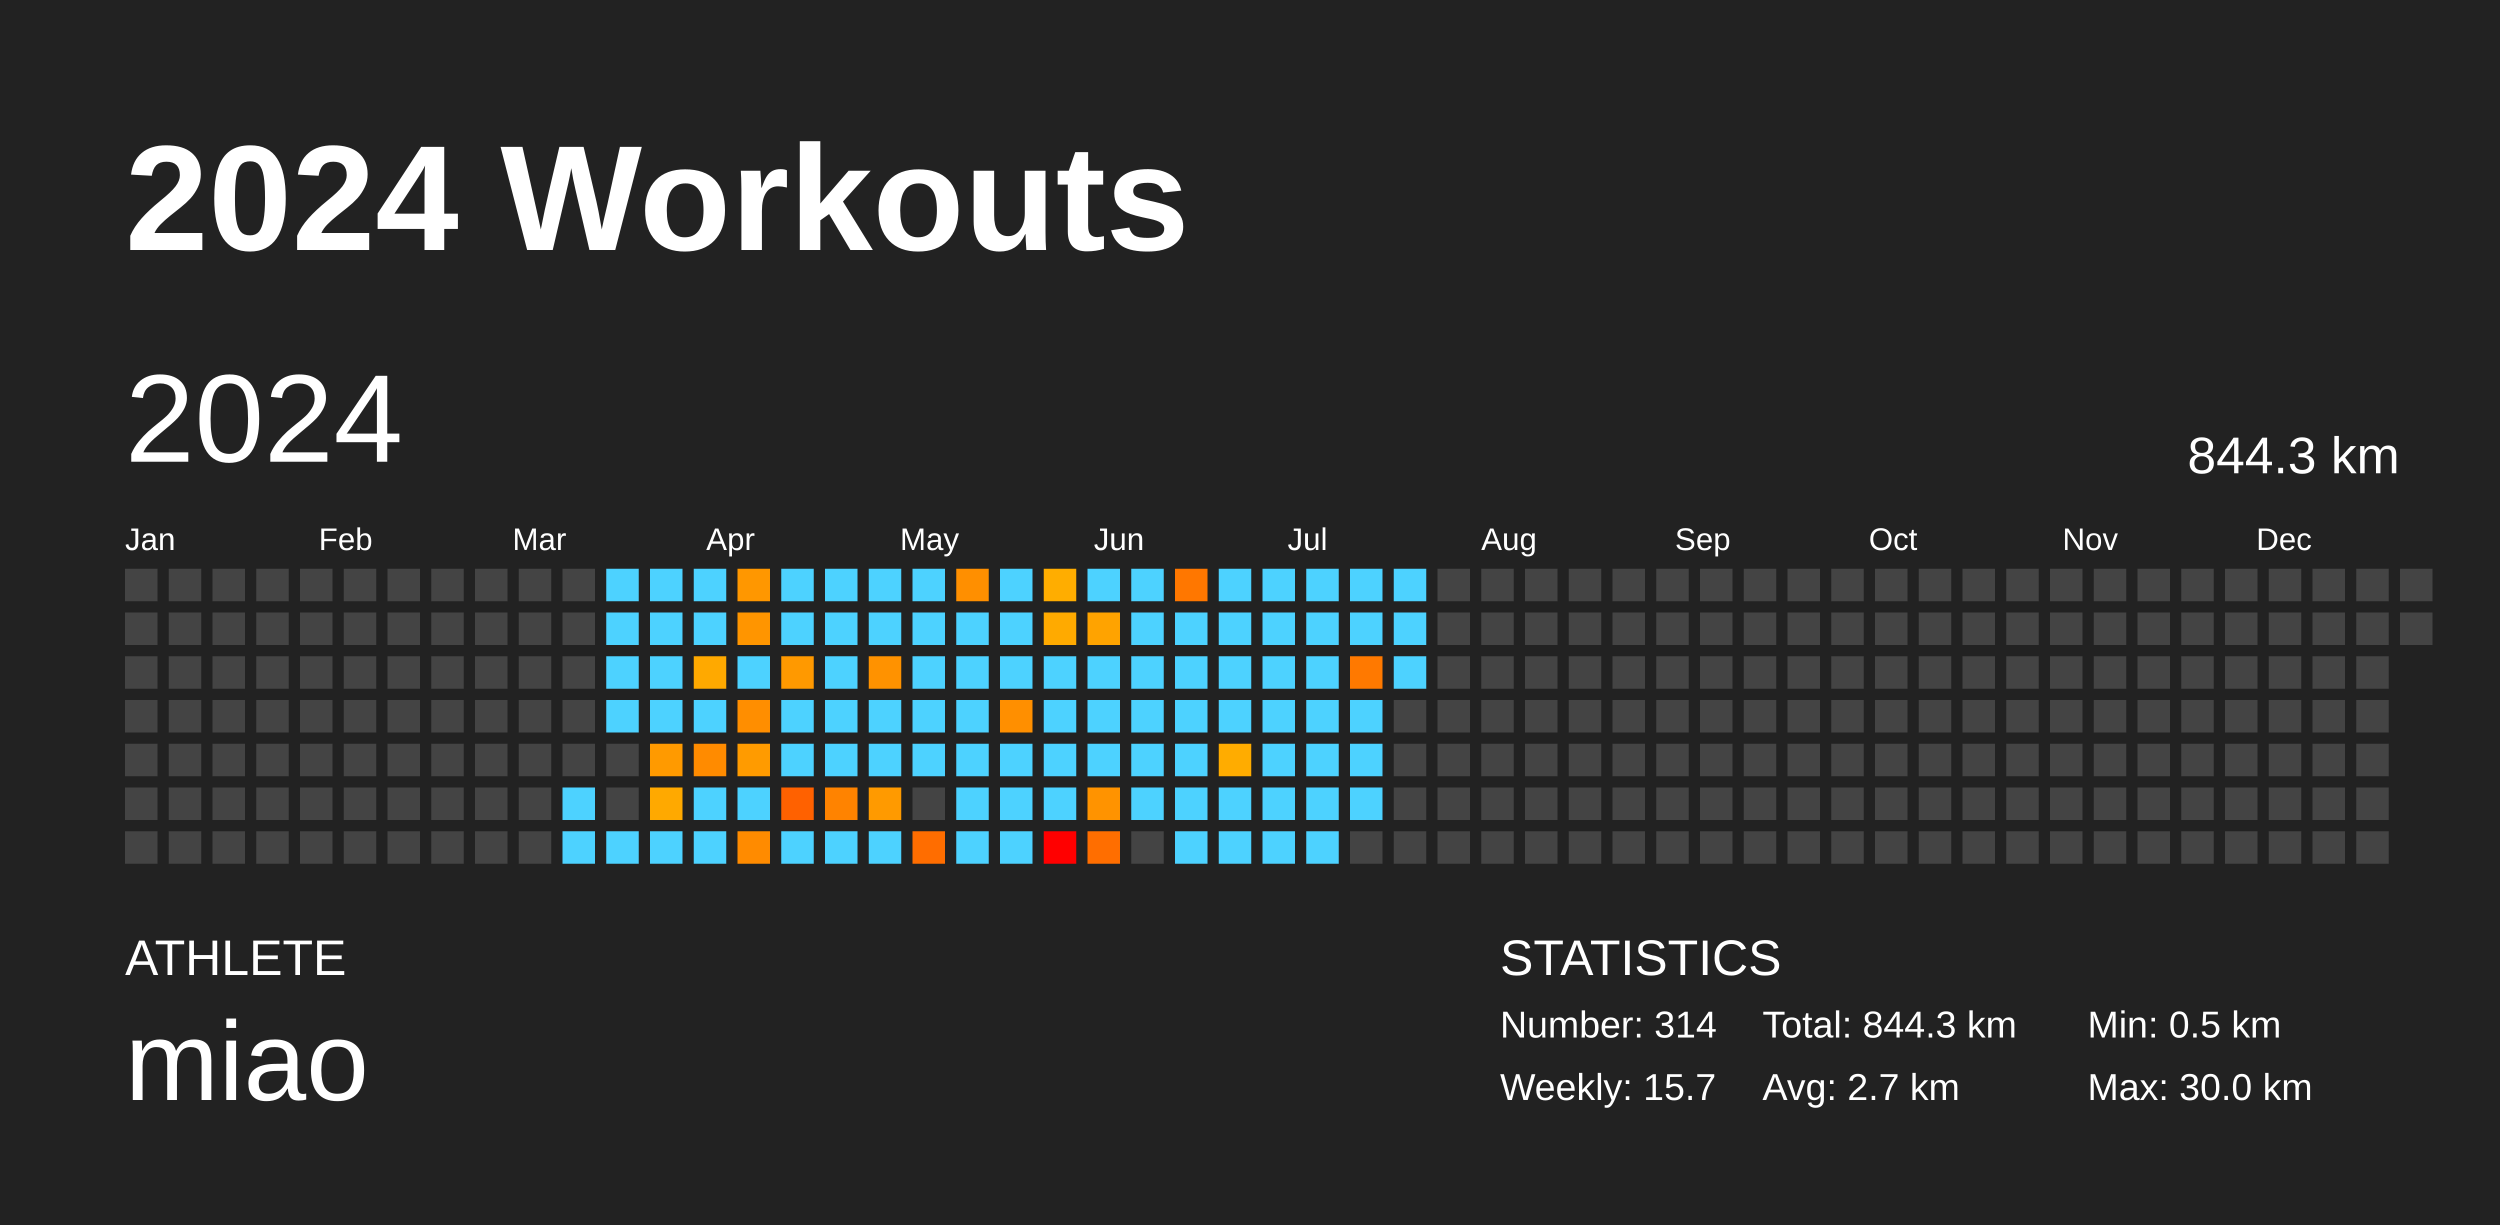
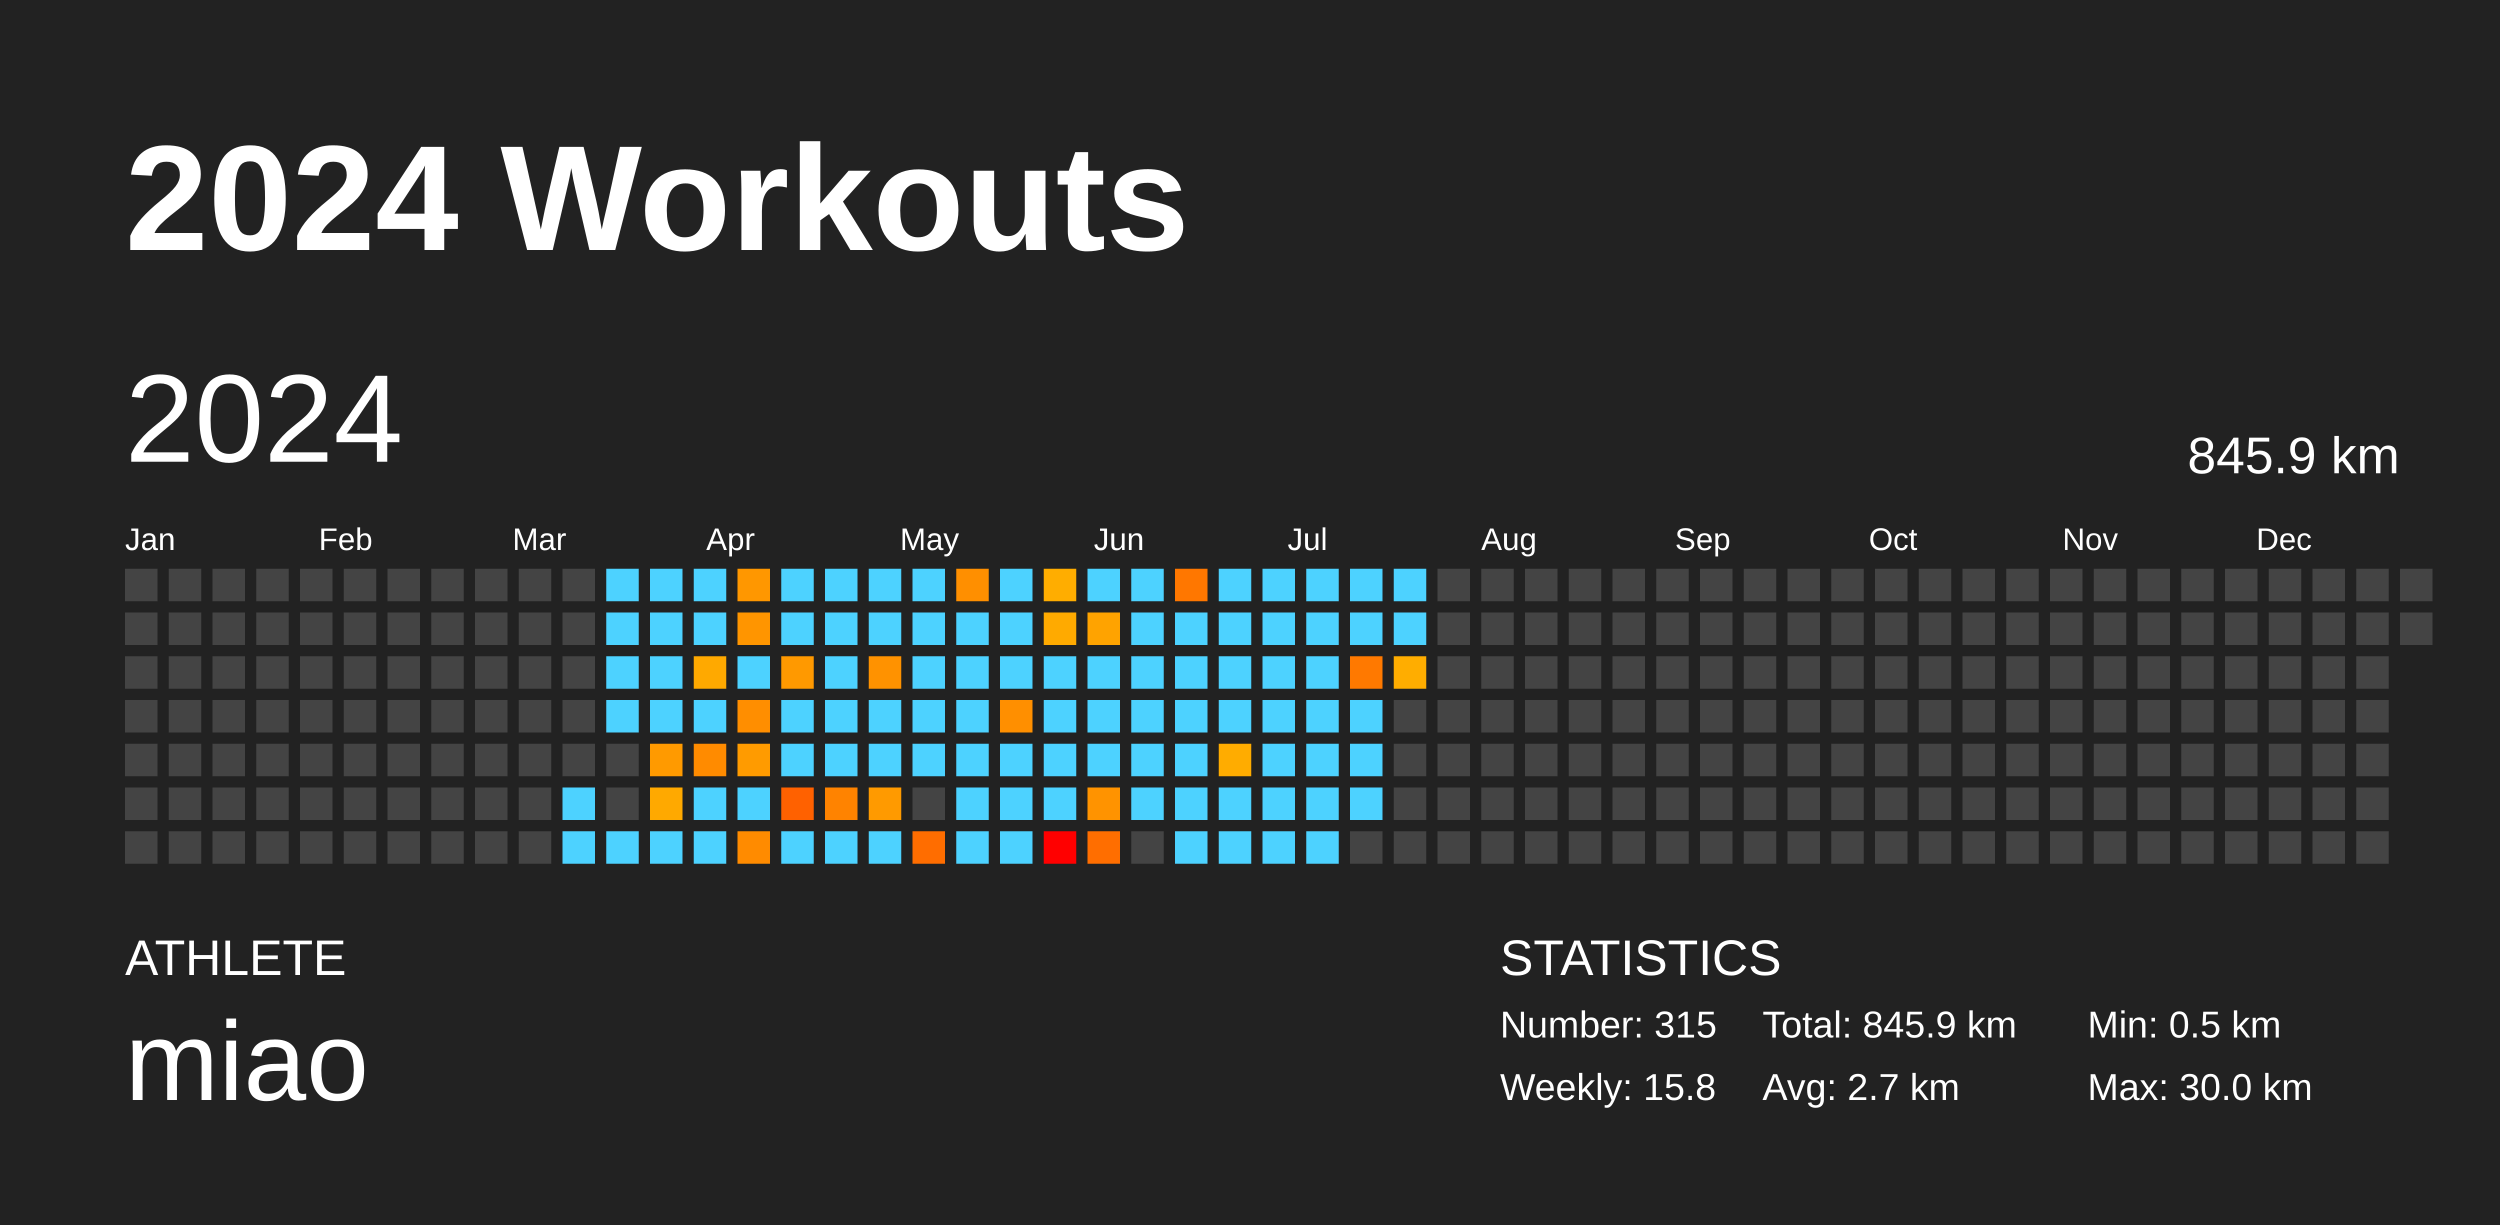
<svg xmlns="http://www.w3.org/2000/svg" baseProfile="full" height="98mm" version="1.1" viewBox="0,0,200,98" width="200mm">
  <defs />
  <rect fill="#222222" height="98" width="200" x="0" y="0" />
  <text fill="#FFFFFF" style="font-size:12px; font-family:Arial; font-weight:bold;" x="10" y="20">2024 Workouts</text>
  <text fill="#FFFFFF" style="font-size:4px; font-family:Arial" x="10" y="78">ATHLETE</text>
  <text fill="#FFFFFF" style="font-size:9px; font-family:Arial" x="10" y="88">miao</text>
  <text fill="#FFFFFF" style="font-size:4px; font-family:Arial" x="120" y="78">STATISTICS</text>
-   <text fill="#FFFFFF" style="font-size:3px; font-family:Arial" x="120" y="83">Number: 314</text>
-   <text fill="#FFFFFF" style="font-size:3px; font-family:Arial" x="120" y="88">Weekly: 15.7</text>
-   <text fill="#FFFFFF" style="font-size:3px; font-family:Arial" x="141" y="83">Total: 844.3 km</text>
+   <text fill="#FFFFFF" style="font-size:3px; font-family:Arial" x="120" y="83">Number: 315</text>
+   <text fill="#FFFFFF" style="font-size:3px; font-family:Arial" x="120" y="88">Weekly: 15.8</text>
+   <text fill="#FFFFFF" style="font-size:3px; font-family:Arial" x="141" y="83">Total: 845.9 km</text>
  <text fill="#FFFFFF" style="font-size:3px; font-family:Arial" x="141" y="88">Avg: 2.7 km</text>
  <text fill="#FFFFFF" style="font-size:3px; font-family:Arial" x="167" y="83">Min: 0.5 km</text>
  <text fill="#FFFFFF" style="font-size:3px; font-family:Arial" x="167" y="88">Max: 30.0 km</text>
  <text dominant-baseline="hanging" fill="#FFFFFF" style="font-size:10.0px; font-family:Arial;" x="10" y="30">2024</text>
-   <text dominant-baseline="hanging" fill="#FFFFFF" style="font-size:4.125px; font-family:Arial;" x="175" y="35">844.3 km</text>
+   <text dominant-baseline="hanging" fill="#FFFFFF" style="font-size:4.125px; font-family:Arial;" x="175" y="35">845.9 km</text>
  <text fill="#FFFFFF" style="font-size:2.5px; font-family:Arial" x="10.0" y="44">Jan</text>
  <text fill="#FFFFFF" style="font-size:2.5px; font-family:Arial" x="25.5" y="44">Feb</text>
  <text fill="#FFFFFF" style="font-size:2.5px; font-family:Arial" x="41.0" y="44">Mar</text>
  <text fill="#FFFFFF" style="font-size:2.5px; font-family:Arial" x="56.5" y="44">Apr</text>
  <text fill="#FFFFFF" style="font-size:2.5px; font-family:Arial" x="72.0" y="44">May</text>
  <text fill="#FFFFFF" style="font-size:2.5px; font-family:Arial" x="87.5" y="44">Jun</text>
  <text fill="#FFFFFF" style="font-size:2.5px; font-family:Arial" x="103.0" y="44">Jul</text>
  <text fill="#FFFFFF" style="font-size:2.5px; font-family:Arial" x="118.5" y="44">Aug</text>
  <text fill="#FFFFFF" style="font-size:2.5px; font-family:Arial" x="134.0" y="44">Sep</text>
  <text fill="#FFFFFF" style="font-size:2.5px; font-family:Arial" x="149.5" y="44">Oct</text>
  <text fill="#FFFFFF" style="font-size:2.5px; font-family:Arial" x="165.0" y="44">Nov</text>
  <text fill="#FFFFFF" style="font-size:2.5px; font-family:Arial" x="180.5" y="44">Dec</text>
  <rect fill="#444444" height="2.6" width="2.6" x="10.0" y="45.5" />
  <rect fill="#444444" height="2.6" width="2.6" x="10.0" y="49.0" />
  <rect fill="#444444" height="2.6" width="2.6" x="10.0" y="52.5" />
  <rect fill="#444444" height="2.6" width="2.6" x="10.0" y="56.0" />
  <rect fill="#444444" height="2.6" width="2.6" x="10.0" y="59.5" />
  <rect fill="#444444" height="2.6" width="2.6" x="10.0" y="63.0" />
  <rect fill="#444444" height="2.6" width="2.6" x="10.0" y="66.5" />
  <rect fill="#444444" height="2.6" width="2.6" x="13.5" y="45.5" />
  <rect fill="#444444" height="2.6" width="2.6" x="13.5" y="49.0" />
  <rect fill="#444444" height="2.6" width="2.6" x="13.5" y="52.5" />
  <rect fill="#444444" height="2.6" width="2.6" x="13.5" y="56.0" />
  <rect fill="#444444" height="2.6" width="2.6" x="13.5" y="59.5" />
  <rect fill="#444444" height="2.6" width="2.6" x="13.5" y="63.0" />
  <rect fill="#444444" height="2.6" width="2.6" x="13.5" y="66.5" />
  <rect fill="#444444" height="2.6" width="2.6" x="17.0" y="45.5" />
  <rect fill="#444444" height="2.6" width="2.6" x="17.0" y="49.0" />
  <rect fill="#444444" height="2.6" width="2.6" x="17.0" y="52.5" />
  <rect fill="#444444" height="2.6" width="2.6" x="17.0" y="56.0" />
  <rect fill="#444444" height="2.6" width="2.6" x="17.0" y="59.5" />
  <rect fill="#444444" height="2.6" width="2.6" x="17.0" y="63.0" />
  <rect fill="#444444" height="2.6" width="2.6" x="17.0" y="66.5" />
  <rect fill="#444444" height="2.6" width="2.6" x="20.5" y="45.5" />
  <rect fill="#444444" height="2.6" width="2.6" x="20.5" y="49.0" />
  <rect fill="#444444" height="2.6" width="2.6" x="20.5" y="52.5" />
  <rect fill="#444444" height="2.6" width="2.6" x="20.5" y="56.0" />
  <rect fill="#444444" height="2.6" width="2.6" x="20.5" y="59.5" />
  <rect fill="#444444" height="2.6" width="2.6" x="20.5" y="63.0" />
  <rect fill="#444444" height="2.6" width="2.6" x="20.5" y="66.5" />
  <rect fill="#444444" height="2.6" width="2.6" x="24.0" y="45.5" />
  <rect fill="#444444" height="2.6" width="2.6" x="24.0" y="49.0" />
  <rect fill="#444444" height="2.6" width="2.6" x="24.0" y="52.5" />
  <rect fill="#444444" height="2.6" width="2.6" x="24.0" y="56.0" />
  <rect fill="#444444" height="2.6" width="2.6" x="24.0" y="59.5" />
  <rect fill="#444444" height="2.6" width="2.6" x="24.0" y="63.0" />
  <rect fill="#444444" height="2.6" width="2.6" x="24.0" y="66.5" />
  <rect fill="#444444" height="2.6" width="2.6" x="27.5" y="45.5" />
  <rect fill="#444444" height="2.6" width="2.6" x="27.5" y="49.0" />
  <rect fill="#444444" height="2.6" width="2.6" x="27.5" y="52.5" />
  <rect fill="#444444" height="2.6" width="2.6" x="27.5" y="56.0" />
  <rect fill="#444444" height="2.6" width="2.6" x="27.5" y="59.5" />
  <rect fill="#444444" height="2.6" width="2.6" x="27.5" y="63.0" />
  <rect fill="#444444" height="2.6" width="2.6" x="27.5" y="66.5" />
  <rect fill="#444444" height="2.6" width="2.6" x="31.0" y="45.5" />
  <rect fill="#444444" height="2.6" width="2.6" x="31.0" y="49.0" />
  <rect fill="#444444" height="2.6" width="2.6" x="31.0" y="52.5" />
  <rect fill="#444444" height="2.6" width="2.6" x="31.0" y="56.0" />
  <rect fill="#444444" height="2.6" width="2.6" x="31.0" y="59.5" />
  <rect fill="#444444" height="2.6" width="2.6" x="31.0" y="63.0" />
  <rect fill="#444444" height="2.6" width="2.6" x="31.0" y="66.5" />
  <rect fill="#444444" height="2.6" width="2.6" x="34.5" y="45.5" />
  <rect fill="#444444" height="2.6" width="2.6" x="34.5" y="49.0" />
  <rect fill="#444444" height="2.6" width="2.6" x="34.5" y="52.5" />
  <rect fill="#444444" height="2.6" width="2.6" x="34.5" y="56.0" />
  <rect fill="#444444" height="2.6" width="2.6" x="34.5" y="59.5" />
  <rect fill="#444444" height="2.6" width="2.6" x="34.5" y="63.0" />
  <rect fill="#444444" height="2.6" width="2.6" x="34.5" y="66.5" />
  <rect fill="#444444" height="2.6" width="2.6" x="38.0" y="45.5" />
  <rect fill="#444444" height="2.6" width="2.6" x="38.0" y="49.0" />
  <rect fill="#444444" height="2.6" width="2.6" x="38.0" y="52.5" />
  <rect fill="#444444" height="2.6" width="2.6" x="38.0" y="56.0" />
  <rect fill="#444444" height="2.6" width="2.6" x="38.0" y="59.5" />
  <rect fill="#444444" height="2.6" width="2.6" x="38.0" y="63.0" />
  <rect fill="#444444" height="2.6" width="2.6" x="38.0" y="66.5" />
  <rect fill="#444444" height="2.6" width="2.6" x="41.5" y="45.5" />
  <rect fill="#444444" height="2.6" width="2.6" x="41.5" y="49.0" />
  <rect fill="#444444" height="2.6" width="2.6" x="41.5" y="52.5" />
  <rect fill="#444444" height="2.6" width="2.6" x="41.5" y="56.0" />
  <rect fill="#444444" height="2.6" width="2.6" x="41.5" y="59.5" />
  <rect fill="#444444" height="2.6" width="2.6" x="41.5" y="63.0" />
  <rect fill="#444444" height="2.6" width="2.6" x="41.5" y="66.5" />
  <rect fill="#444444" height="2.6" width="2.6" x="45.0" y="45.5" />
  <rect fill="#444444" height="2.6" width="2.6" x="45.0" y="49.0" />
  <rect fill="#444444" height="2.6" width="2.6" x="45.0" y="52.5" />
  <rect fill="#444444" height="2.6" width="2.6" x="45.0" y="56.0" />
  <rect fill="#444444" height="2.6" width="2.6" x="45.0" y="59.5" />
  <rect fill="#4dd2ff" height="2.6" width="2.6" x="45.0" y="63.0" />
  <rect fill="#4dd2ff" height="2.6" width="2.6" x="45.0" y="66.5" />
  <rect fill="#4dd2ff" height="2.6" width="2.6" x="48.5" y="45.5" />
  <rect fill="#4dd2ff" height="2.6" width="2.6" x="48.5" y="49.0" />
  <rect fill="#4dd2ff" height="2.6" width="2.6" x="48.5" y="52.5" />
  <rect fill="#4dd2ff" height="2.6" width="2.6" x="48.5" y="56.0" />
  <rect fill="#444444" height="2.6" width="2.6" x="48.5" y="59.5" />
  <rect fill="#444444" height="2.6" width="2.6" x="48.5" y="63.0" />
  <rect fill="#4dd2ff" height="2.6" width="2.6" x="48.5" y="66.5" />
  <rect fill="#4dd2ff" height="2.6" width="2.6" x="52.0" y="45.5" />
  <rect fill="#4dd2ff" height="2.6" width="2.6" x="52.0" y="49.0" />
  <rect fill="#4dd2ff" height="2.6" width="2.6" x="52.0" y="52.5" />
  <rect fill="#4dd2ff" height="2.6" width="2.6" x="52.0" y="56.0" />
  <rect fill="#ff9a00" height="2.6" width="2.6" x="52.0" y="59.5" />
  <rect fill="#ffa900" height="2.6" width="2.6" x="52.0" y="63.0" />
  <rect fill="#4dd2ff" height="2.6" width="2.6" x="52.0" y="66.5" />
  <rect fill="#4dd2ff" height="2.6" width="2.6" x="55.5" y="45.5" />
  <rect fill="#4dd2ff" height="2.6" width="2.6" x="55.5" y="49.0" />
  <rect fill="#ffa900" height="2.6" width="2.6" x="55.5" y="52.5" />
  <rect fill="#4dd2ff" height="2.6" width="2.6" x="55.5" y="56.0" />
  <rect fill="#ff8b00" height="2.6" width="2.6" x="55.5" y="59.5" />
  <rect fill="#4dd2ff" height="2.6" width="2.6" x="55.5" y="63.0" />
  <rect fill="#4dd2ff" height="2.6" width="2.6" x="55.5" y="66.5" />
  <rect fill="#ff9700" height="2.6" width="2.6" x="59.0" y="45.5" />
  <rect fill="#ff9500" height="2.6" width="2.6" x="59.0" y="49.0" />
  <rect fill="#4dd2ff" height="2.6" width="2.6" x="59.0" y="52.5" />
  <rect fill="#ff8e00" height="2.6" width="2.6" x="59.0" y="56.0" />
  <rect fill="#ff9b00" height="2.6" width="2.6" x="59.0" y="59.5" />
  <rect fill="#4dd2ff" height="2.6" width="2.6" x="59.0" y="63.0" />
  <rect fill="#ff8b00" height="2.6" width="2.6" x="59.0" y="66.5" />
  <rect fill="#4dd2ff" height="2.6" width="2.6" x="62.5" y="45.5" />
  <rect fill="#4dd2ff" height="2.6" width="2.6" x="62.5" y="49.0" />
  <rect fill="#ff9900" height="2.6" width="2.6" x="62.5" y="52.5" />
  <rect fill="#4dd2ff" height="2.6" width="2.6" x="62.5" y="56.0" />
  <rect fill="#4dd2ff" height="2.6" width="2.6" x="62.5" y="59.5" />
  <rect fill="#ff6100" height="2.6" width="2.6" x="62.5" y="63.0" />
  <rect fill="#4dd2ff" height="2.6" width="2.6" x="62.5" y="66.5" />
  <rect fill="#4dd2ff" height="2.6" width="2.6" x="66.0" y="45.5" />
  <rect fill="#4dd2ff" height="2.6" width="2.6" x="66.0" y="49.0" />
  <rect fill="#4dd2ff" height="2.6" width="2.6" x="66.0" y="52.5" />
  <rect fill="#4dd2ff" height="2.6" width="2.6" x="66.0" y="56.0" />
  <rect fill="#4dd2ff" height="2.6" width="2.6" x="66.0" y="59.5" />
  <rect fill="#ff8300" height="2.6" width="2.6" x="66.0" y="63.0" />
  <rect fill="#4dd2ff" height="2.6" width="2.6" x="66.0" y="66.5" />
  <rect fill="#4dd2ff" height="2.6" width="2.6" x="69.5" y="45.5" />
  <rect fill="#4dd2ff" height="2.6" width="2.6" x="69.5" y="49.0" />
  <rect fill="#ff9200" height="2.6" width="2.6" x="69.5" y="52.5" />
  <rect fill="#4dd2ff" height="2.6" width="2.6" x="69.5" y="56.0" />
  <rect fill="#4dd2ff" height="2.6" width="2.6" x="69.5" y="59.5" />
  <rect fill="#ff9a00" height="2.6" width="2.6" x="69.5" y="63.0" />
  <rect fill="#4dd2ff" height="2.6" width="2.6" x="69.5" y="66.5" />
  <rect fill="#4dd2ff" height="2.6" width="2.6" x="73.0" y="45.5" />
  <rect fill="#4dd2ff" height="2.6" width="2.6" x="73.0" y="49.0" />
  <rect fill="#4dd2ff" height="2.6" width="2.6" x="73.0" y="52.5" />
  <rect fill="#4dd2ff" height="2.6" width="2.6" x="73.0" y="56.0" />
  <rect fill="#4dd2ff" height="2.6" width="2.6" x="73.0" y="59.5" />
  <rect fill="#444444" height="2.6" width="2.6" x="73.0" y="63.0" />
  <rect fill="#ff6d00" height="2.6" width="2.6" x="73.0" y="66.5" />
  <rect fill="#ff8f00" height="2.6" width="2.6" x="76.5" y="45.5" />
  <rect fill="#4dd2ff" height="2.6" width="2.6" x="76.5" y="49.0" />
  <rect fill="#4dd2ff" height="2.6" width="2.6" x="76.5" y="52.5" />
  <rect fill="#4dd2ff" height="2.6" width="2.6" x="76.5" y="56.0" />
  <rect fill="#4dd2ff" height="2.6" width="2.6" x="76.5" y="59.5" />
  <rect fill="#4dd2ff" height="2.6" width="2.6" x="76.5" y="63.0" />
  <rect fill="#4dd2ff" height="2.6" width="2.6" x="76.5" y="66.5" />
  <rect fill="#4dd2ff" height="2.6" width="2.6" x="80.0" y="45.5" />
  <rect fill="#4dd2ff" height="2.6" width="2.6" x="80.0" y="49.0" />
  <rect fill="#4dd2ff" height="2.6" width="2.6" x="80.0" y="52.5" />
  <rect fill="#ff8f00" height="2.6" width="2.6" x="80.0" y="56.0" />
  <rect fill="#4dd2ff" height="2.6" width="2.6" x="80.0" y="59.5" />
  <rect fill="#4dd2ff" height="2.6" width="2.6" x="80.0" y="63.0" />
  <rect fill="#4dd2ff" height="2.6" width="2.6" x="80.0" y="66.5" />
  <rect fill="#ffad00" height="2.6" width="2.6" x="83.5" y="45.5" />
  <rect fill="#ffaa00" height="2.6" width="2.6" x="83.5" y="49.0" />
  <rect fill="#4dd2ff" height="2.6" width="2.6" x="83.5" y="52.5" />
  <rect fill="#4dd2ff" height="2.6" width="2.6" x="83.5" y="56.0" />
  <rect fill="#4dd2ff" height="2.6" width="2.6" x="83.5" y="59.5" />
  <rect fill="#4dd2ff" height="2.6" width="2.6" x="83.5" y="63.0" />
  <rect fill="red" height="2.6" width="2.6" x="83.5" y="66.5" />
  <rect fill="#4dd2ff" height="2.6" width="2.6" x="87.0" y="45.5" />
  <rect fill="#ffa300" height="2.6" width="2.6" x="87.0" y="49.0" />
  <rect fill="#4dd2ff" height="2.6" width="2.6" x="87.0" y="52.5" />
  <rect fill="#4dd2ff" height="2.6" width="2.6" x="87.0" y="56.0" />
  <rect fill="#4dd2ff" height="2.6" width="2.6" x="87.0" y="59.5" />
  <rect fill="#ff9300" height="2.6" width="2.6" x="87.0" y="63.0" />
  <rect fill="#ff6e00" height="2.6" width="2.6" x="87.0" y="66.5" />
  <rect fill="#4dd2ff" height="2.6" width="2.6" x="90.5" y="45.5" />
  <rect fill="#4dd2ff" height="2.6" width="2.6" x="90.5" y="49.0" />
  <rect fill="#4dd2ff" height="2.6" width="2.6" x="90.5" y="52.5" />
  <rect fill="#4dd2ff" height="2.6" width="2.6" x="90.5" y="56.0" />
  <rect fill="#4dd2ff" height="2.6" width="2.6" x="90.5" y="59.5" />
  <rect fill="#4dd2ff" height="2.6" width="2.6" x="90.5" y="63.0" />
  <rect fill="#444444" height="2.6" width="2.6" x="90.5" y="66.5" />
  <rect fill="#ff7700" height="2.6" width="2.6" x="94.0" y="45.5" />
  <rect fill="#4dd2ff" height="2.6" width="2.6" x="94.0" y="49.0" />
  <rect fill="#4dd2ff" height="2.6" width="2.6" x="94.0" y="52.5" />
  <rect fill="#4dd2ff" height="2.6" width="2.6" x="94.0" y="56.0" />
  <rect fill="#4dd2ff" height="2.6" width="2.6" x="94.0" y="59.5" />
  <rect fill="#4dd2ff" height="2.6" width="2.6" x="94.0" y="63.0" />
  <rect fill="#4dd2ff" height="2.6" width="2.6" x="94.0" y="66.5" />
  <rect fill="#4dd2ff" height="2.6" width="2.6" x="97.5" y="45.5" />
  <rect fill="#4dd2ff" height="2.6" width="2.6" x="97.5" y="49.0" />
  <rect fill="#4dd2ff" height="2.6" width="2.6" x="97.5" y="52.5" />
  <rect fill="#4dd2ff" height="2.6" width="2.6" x="97.5" y="56.0" />
  <rect fill="#ffac00" height="2.6" width="2.6" x="97.5" y="59.5" />
  <rect fill="#4dd2ff" height="2.6" width="2.6" x="97.5" y="63.0" />
  <rect fill="#4dd2ff" height="2.6" width="2.6" x="97.5" y="66.5" />
  <rect fill="#4dd2ff" height="2.6" width="2.6" x="101.0" y="45.5" />
  <rect fill="#4dd2ff" height="2.6" width="2.6" x="101.0" y="49.0" />
  <rect fill="#4dd2ff" height="2.6" width="2.6" x="101.0" y="52.5" />
  <rect fill="#4dd2ff" height="2.6" width="2.6" x="101.0" y="56.0" />
  <rect fill="#4dd2ff" height="2.6" width="2.6" x="101.0" y="59.5" />
  <rect fill="#4dd2ff" height="2.6" width="2.6" x="101.0" y="63.0" />
  <rect fill="#4dd2ff" height="2.6" width="2.6" x="101.0" y="66.5" />
  <rect fill="#4dd2ff" height="2.6" width="2.6" x="104.5" y="45.5" />
  <rect fill="#4dd2ff" height="2.6" width="2.6" x="104.5" y="49.0" />
  <rect fill="#4dd2ff" height="2.6" width="2.6" x="104.5" y="52.5" />
  <rect fill="#4dd2ff" height="2.6" width="2.6" x="104.5" y="56.0" />
  <rect fill="#4dd2ff" height="2.6" width="2.6" x="104.5" y="59.5" />
  <rect fill="#4dd2ff" height="2.6" width="2.6" x="104.5" y="63.0" />
  <rect fill="#4dd2ff" height="2.6" width="2.6" x="104.5" y="66.5" />
  <rect fill="#4dd2ff" height="2.6" width="2.6" x="108.0" y="45.5" />
  <rect fill="#4dd2ff" height="2.6" width="2.6" x="108.0" y="49.0" />
  <rect fill="#ff7900" height="2.6" width="2.6" x="108.0" y="52.5" />
  <rect fill="#4dd2ff" height="2.6" width="2.6" x="108.0" y="56.0" />
  <rect fill="#4dd2ff" height="2.6" width="2.6" x="108.0" y="59.5" />
  <rect fill="#4dd2ff" height="2.6" width="2.6" x="108.0" y="63.0" />
  <rect fill="#444444" height="2.6" width="2.6" x="108.0" y="66.5" />
  <rect fill="#4dd2ff" height="2.6" width="2.6" x="111.5" y="45.5" />
  <rect fill="#4dd2ff" height="2.6" width="2.6" x="111.5" y="49.0" />
-   <rect fill="#4dd2ff" height="2.6" width="2.6" x="111.5" y="52.5" />
+   <rect fill="#ffad00" height="2.6" width="2.6" x="111.5" y="52.5" />
  <rect fill="#444444" height="2.6" width="2.6" x="111.5" y="56.0" />
  <rect fill="#444444" height="2.6" width="2.6" x="111.5" y="59.5" />
  <rect fill="#444444" height="2.6" width="2.6" x="111.5" y="63.0" />
  <rect fill="#444444" height="2.6" width="2.6" x="111.5" y="66.5" />
  <rect fill="#444444" height="2.6" width="2.6" x="115.0" y="45.5" />
  <rect fill="#444444" height="2.6" width="2.6" x="115.0" y="49.0" />
  <rect fill="#444444" height="2.6" width="2.6" x="115.0" y="52.5" />
  <rect fill="#444444" height="2.6" width="2.6" x="115.0" y="56.0" />
  <rect fill="#444444" height="2.6" width="2.6" x="115.0" y="59.5" />
  <rect fill="#444444" height="2.6" width="2.6" x="115.0" y="63.0" />
  <rect fill="#444444" height="2.6" width="2.6" x="115.0" y="66.5" />
  <rect fill="#444444" height="2.6" width="2.6" x="118.5" y="45.5" />
  <rect fill="#444444" height="2.6" width="2.6" x="118.5" y="49.0" />
  <rect fill="#444444" height="2.6" width="2.6" x="118.5" y="52.5" />
  <rect fill="#444444" height="2.6" width="2.6" x="118.5" y="56.0" />
  <rect fill="#444444" height="2.6" width="2.6" x="118.5" y="59.5" />
  <rect fill="#444444" height="2.6" width="2.6" x="118.5" y="63.0" />
  <rect fill="#444444" height="2.6" width="2.6" x="118.5" y="66.5" />
  <rect fill="#444444" height="2.6" width="2.6" x="122.0" y="45.5" />
  <rect fill="#444444" height="2.6" width="2.6" x="122.0" y="49.0" />
  <rect fill="#444444" height="2.6" width="2.6" x="122.0" y="52.5" />
  <rect fill="#444444" height="2.6" width="2.6" x="122.0" y="56.0" />
  <rect fill="#444444" height="2.6" width="2.6" x="122.0" y="59.5" />
  <rect fill="#444444" height="2.6" width="2.6" x="122.0" y="63.0" />
  <rect fill="#444444" height="2.6" width="2.6" x="122.0" y="66.5" />
  <rect fill="#444444" height="2.6" width="2.6" x="125.5" y="45.5" />
  <rect fill="#444444" height="2.6" width="2.6" x="125.5" y="49.0" />
  <rect fill="#444444" height="2.6" width="2.6" x="125.5" y="52.5" />
  <rect fill="#444444" height="2.6" width="2.6" x="125.5" y="56.0" />
  <rect fill="#444444" height="2.6" width="2.6" x="125.5" y="59.5" />
  <rect fill="#444444" height="2.6" width="2.6" x="125.5" y="63.0" />
  <rect fill="#444444" height="2.6" width="2.6" x="125.5" y="66.5" />
  <rect fill="#444444" height="2.6" width="2.6" x="129.0" y="45.5" />
  <rect fill="#444444" height="2.6" width="2.6" x="129.0" y="49.0" />
  <rect fill="#444444" height="2.6" width="2.6" x="129.0" y="52.5" />
  <rect fill="#444444" height="2.6" width="2.6" x="129.0" y="56.0" />
  <rect fill="#444444" height="2.6" width="2.6" x="129.0" y="59.5" />
  <rect fill="#444444" height="2.6" width="2.6" x="129.0" y="63.0" />
  <rect fill="#444444" height="2.6" width="2.6" x="129.0" y="66.5" />
  <rect fill="#444444" height="2.6" width="2.6" x="132.5" y="45.5" />
  <rect fill="#444444" height="2.6" width="2.6" x="132.5" y="49.0" />
  <rect fill="#444444" height="2.6" width="2.6" x="132.5" y="52.5" />
  <rect fill="#444444" height="2.6" width="2.6" x="132.5" y="56.0" />
  <rect fill="#444444" height="2.6" width="2.6" x="132.5" y="59.5" />
  <rect fill="#444444" height="2.6" width="2.6" x="132.5" y="63.0" />
  <rect fill="#444444" height="2.6" width="2.6" x="132.5" y="66.5" />
  <rect fill="#444444" height="2.6" width="2.6" x="136.0" y="45.5" />
  <rect fill="#444444" height="2.6" width="2.6" x="136.0" y="49.0" />
  <rect fill="#444444" height="2.6" width="2.6" x="136.0" y="52.5" />
  <rect fill="#444444" height="2.6" width="2.6" x="136.0" y="56.0" />
  <rect fill="#444444" height="2.6" width="2.6" x="136.0" y="59.5" />
  <rect fill="#444444" height="2.6" width="2.6" x="136.0" y="63.0" />
  <rect fill="#444444" height="2.6" width="2.6" x="136.0" y="66.5" />
  <rect fill="#444444" height="2.6" width="2.6" x="139.5" y="45.5" />
  <rect fill="#444444" height="2.6" width="2.6" x="139.5" y="49.0" />
  <rect fill="#444444" height="2.6" width="2.6" x="139.5" y="52.5" />
  <rect fill="#444444" height="2.6" width="2.6" x="139.5" y="56.0" />
  <rect fill="#444444" height="2.6" width="2.6" x="139.5" y="59.5" />
  <rect fill="#444444" height="2.6" width="2.6" x="139.5" y="63.0" />
  <rect fill="#444444" height="2.6" width="2.6" x="139.5" y="66.5" />
  <rect fill="#444444" height="2.6" width="2.6" x="143.0" y="45.5" />
  <rect fill="#444444" height="2.6" width="2.6" x="143.0" y="49.0" />
  <rect fill="#444444" height="2.6" width="2.6" x="143.0" y="52.5" />
  <rect fill="#444444" height="2.6" width="2.6" x="143.0" y="56.0" />
  <rect fill="#444444" height="2.6" width="2.6" x="143.0" y="59.5" />
  <rect fill="#444444" height="2.6" width="2.6" x="143.0" y="63.0" />
  <rect fill="#444444" height="2.6" width="2.6" x="143.0" y="66.5" />
  <rect fill="#444444" height="2.6" width="2.6" x="146.5" y="45.5" />
  <rect fill="#444444" height="2.6" width="2.6" x="146.5" y="49.0" />
  <rect fill="#444444" height="2.6" width="2.6" x="146.5" y="52.5" />
  <rect fill="#444444" height="2.6" width="2.6" x="146.5" y="56.0" />
  <rect fill="#444444" height="2.6" width="2.6" x="146.5" y="59.5" />
  <rect fill="#444444" height="2.6" width="2.6" x="146.5" y="63.0" />
  <rect fill="#444444" height="2.6" width="2.6" x="146.5" y="66.5" />
  <rect fill="#444444" height="2.6" width="2.6" x="150.0" y="45.5" />
  <rect fill="#444444" height="2.6" width="2.6" x="150.0" y="49.0" />
  <rect fill="#444444" height="2.6" width="2.6" x="150.0" y="52.5" />
  <rect fill="#444444" height="2.6" width="2.6" x="150.0" y="56.0" />
  <rect fill="#444444" height="2.6" width="2.6" x="150.0" y="59.5" />
  <rect fill="#444444" height="2.6" width="2.6" x="150.0" y="63.0" />
  <rect fill="#444444" height="2.6" width="2.6" x="150.0" y="66.5" />
  <rect fill="#444444" height="2.6" width="2.6" x="153.5" y="45.5" />
  <rect fill="#444444" height="2.6" width="2.6" x="153.5" y="49.0" />
  <rect fill="#444444" height="2.6" width="2.6" x="153.5" y="52.5" />
  <rect fill="#444444" height="2.6" width="2.6" x="153.5" y="56.0" />
  <rect fill="#444444" height="2.6" width="2.6" x="153.5" y="59.5" />
  <rect fill="#444444" height="2.6" width="2.6" x="153.5" y="63.0" />
  <rect fill="#444444" height="2.6" width="2.6" x="153.5" y="66.5" />
  <rect fill="#444444" height="2.6" width="2.6" x="157.0" y="45.5" />
  <rect fill="#444444" height="2.6" width="2.6" x="157.0" y="49.0" />
  <rect fill="#444444" height="2.6" width="2.6" x="157.0" y="52.5" />
  <rect fill="#444444" height="2.6" width="2.6" x="157.0" y="56.0" />
  <rect fill="#444444" height="2.6" width="2.6" x="157.0" y="59.5" />
  <rect fill="#444444" height="2.6" width="2.6" x="157.0" y="63.0" />
  <rect fill="#444444" height="2.6" width="2.6" x="157.0" y="66.5" />
  <rect fill="#444444" height="2.6" width="2.6" x="160.5" y="45.5" />
  <rect fill="#444444" height="2.6" width="2.6" x="160.5" y="49.0" />
  <rect fill="#444444" height="2.6" width="2.6" x="160.5" y="52.5" />
  <rect fill="#444444" height="2.6" width="2.6" x="160.5" y="56.0" />
  <rect fill="#444444" height="2.6" width="2.6" x="160.5" y="59.5" />
  <rect fill="#444444" height="2.6" width="2.6" x="160.5" y="63.0" />
  <rect fill="#444444" height="2.6" width="2.6" x="160.5" y="66.5" />
  <rect fill="#444444" height="2.6" width="2.6" x="164.0" y="45.5" />
  <rect fill="#444444" height="2.6" width="2.6" x="164.0" y="49.0" />
  <rect fill="#444444" height="2.6" width="2.6" x="164.0" y="52.5" />
  <rect fill="#444444" height="2.6" width="2.6" x="164.0" y="56.0" />
  <rect fill="#444444" height="2.6" width="2.6" x="164.0" y="59.5" />
  <rect fill="#444444" height="2.6" width="2.6" x="164.0" y="63.0" />
  <rect fill="#444444" height="2.6" width="2.6" x="164.0" y="66.5" />
  <rect fill="#444444" height="2.6" width="2.6" x="167.5" y="45.5" />
  <rect fill="#444444" height="2.6" width="2.6" x="167.5" y="49.0" />
  <rect fill="#444444" height="2.6" width="2.6" x="167.5" y="52.5" />
  <rect fill="#444444" height="2.6" width="2.6" x="167.5" y="56.0" />
  <rect fill="#444444" height="2.6" width="2.6" x="167.5" y="59.5" />
  <rect fill="#444444" height="2.6" width="2.6" x="167.5" y="63.0" />
  <rect fill="#444444" height="2.6" width="2.6" x="167.5" y="66.5" />
  <rect fill="#444444" height="2.6" width="2.6" x="171.0" y="45.5" />
  <rect fill="#444444" height="2.6" width="2.6" x="171.0" y="49.0" />
  <rect fill="#444444" height="2.6" width="2.6" x="171.0" y="52.5" />
  <rect fill="#444444" height="2.6" width="2.6" x="171.0" y="56.0" />
  <rect fill="#444444" height="2.6" width="2.6" x="171.0" y="59.5" />
  <rect fill="#444444" height="2.6" width="2.6" x="171.0" y="63.0" />
  <rect fill="#444444" height="2.6" width="2.6" x="171.0" y="66.5" />
  <rect fill="#444444" height="2.6" width="2.6" x="174.5" y="45.5" />
  <rect fill="#444444" height="2.6" width="2.6" x="174.5" y="49.0" />
  <rect fill="#444444" height="2.6" width="2.6" x="174.5" y="52.5" />
  <rect fill="#444444" height="2.6" width="2.6" x="174.5" y="56.0" />
  <rect fill="#444444" height="2.6" width="2.6" x="174.5" y="59.5" />
  <rect fill="#444444" height="2.6" width="2.6" x="174.5" y="63.0" />
  <rect fill="#444444" height="2.6" width="2.6" x="174.5" y="66.5" />
  <rect fill="#444444" height="2.6" width="2.6" x="178.0" y="45.5" />
  <rect fill="#444444" height="2.6" width="2.6" x="178.0" y="49.0" />
  <rect fill="#444444" height="2.6" width="2.6" x="178.0" y="52.5" />
  <rect fill="#444444" height="2.6" width="2.6" x="178.0" y="56.0" />
  <rect fill="#444444" height="2.6" width="2.6" x="178.0" y="59.5" />
  <rect fill="#444444" height="2.6" width="2.6" x="178.0" y="63.0" />
  <rect fill="#444444" height="2.6" width="2.6" x="178.0" y="66.5" />
  <rect fill="#444444" height="2.6" width="2.6" x="181.5" y="45.5" />
  <rect fill="#444444" height="2.6" width="2.6" x="181.5" y="49.0" />
  <rect fill="#444444" height="2.6" width="2.6" x="181.5" y="52.5" />
  <rect fill="#444444" height="2.6" width="2.6" x="181.5" y="56.0" />
  <rect fill="#444444" height="2.6" width="2.6" x="181.5" y="59.5" />
  <rect fill="#444444" height="2.6" width="2.6" x="181.5" y="63.0" />
  <rect fill="#444444" height="2.6" width="2.6" x="181.5" y="66.5" />
  <rect fill="#444444" height="2.6" width="2.6" x="185.0" y="45.5" />
  <rect fill="#444444" height="2.6" width="2.6" x="185.0" y="49.0" />
  <rect fill="#444444" height="2.6" width="2.6" x="185.0" y="52.5" />
  <rect fill="#444444" height="2.6" width="2.6" x="185.0" y="56.0" />
  <rect fill="#444444" height="2.6" width="2.6" x="185.0" y="59.5" />
  <rect fill="#444444" height="2.6" width="2.6" x="185.0" y="63.0" />
  <rect fill="#444444" height="2.6" width="2.6" x="185.0" y="66.5" />
  <rect fill="#444444" height="2.6" width="2.6" x="188.5" y="45.5" />
  <rect fill="#444444" height="2.6" width="2.6" x="188.5" y="49.0" />
  <rect fill="#444444" height="2.6" width="2.6" x="188.5" y="52.5" />
  <rect fill="#444444" height="2.6" width="2.6" x="188.5" y="56.0" />
  <rect fill="#444444" height="2.6" width="2.6" x="188.5" y="59.5" />
  <rect fill="#444444" height="2.6" width="2.6" x="188.5" y="63.0" />
  <rect fill="#444444" height="2.6" width="2.6" x="188.5" y="66.5" />
  <rect fill="#444444" height="2.6" width="2.6" x="192.0" y="45.5" />
  <rect fill="#444444" height="2.6" width="2.6" x="192.0" y="49.0" />
</svg>
